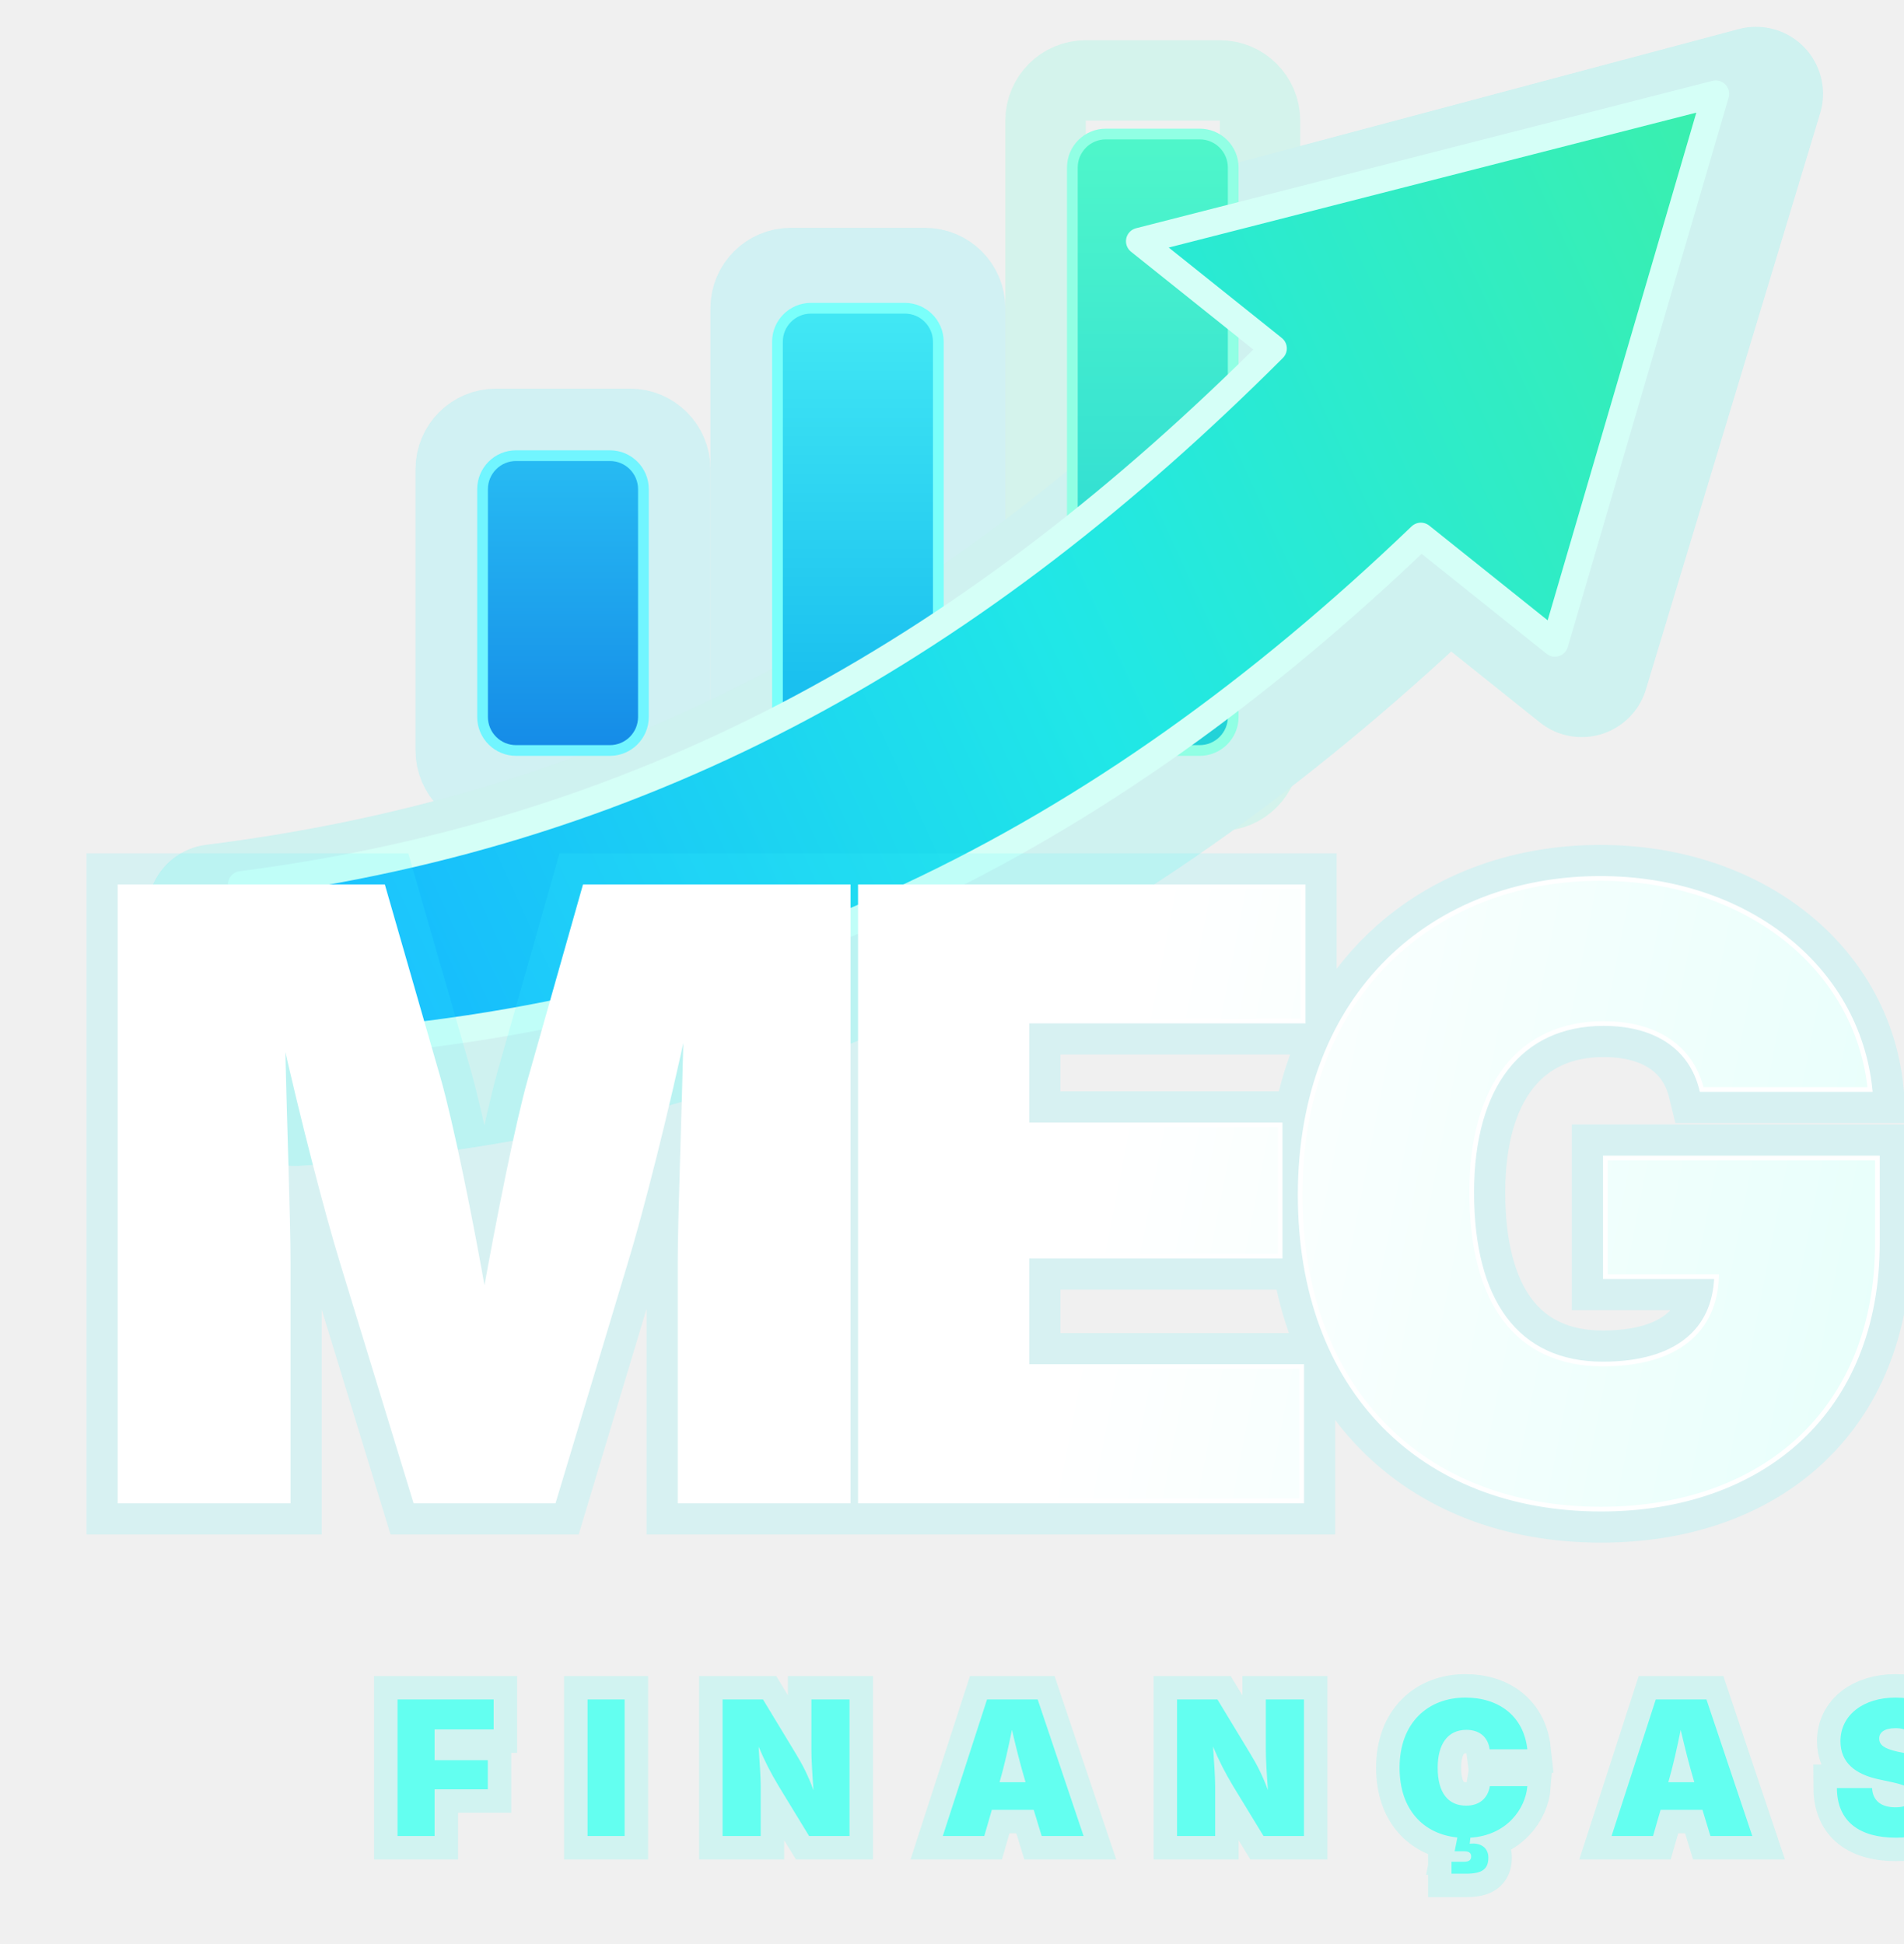
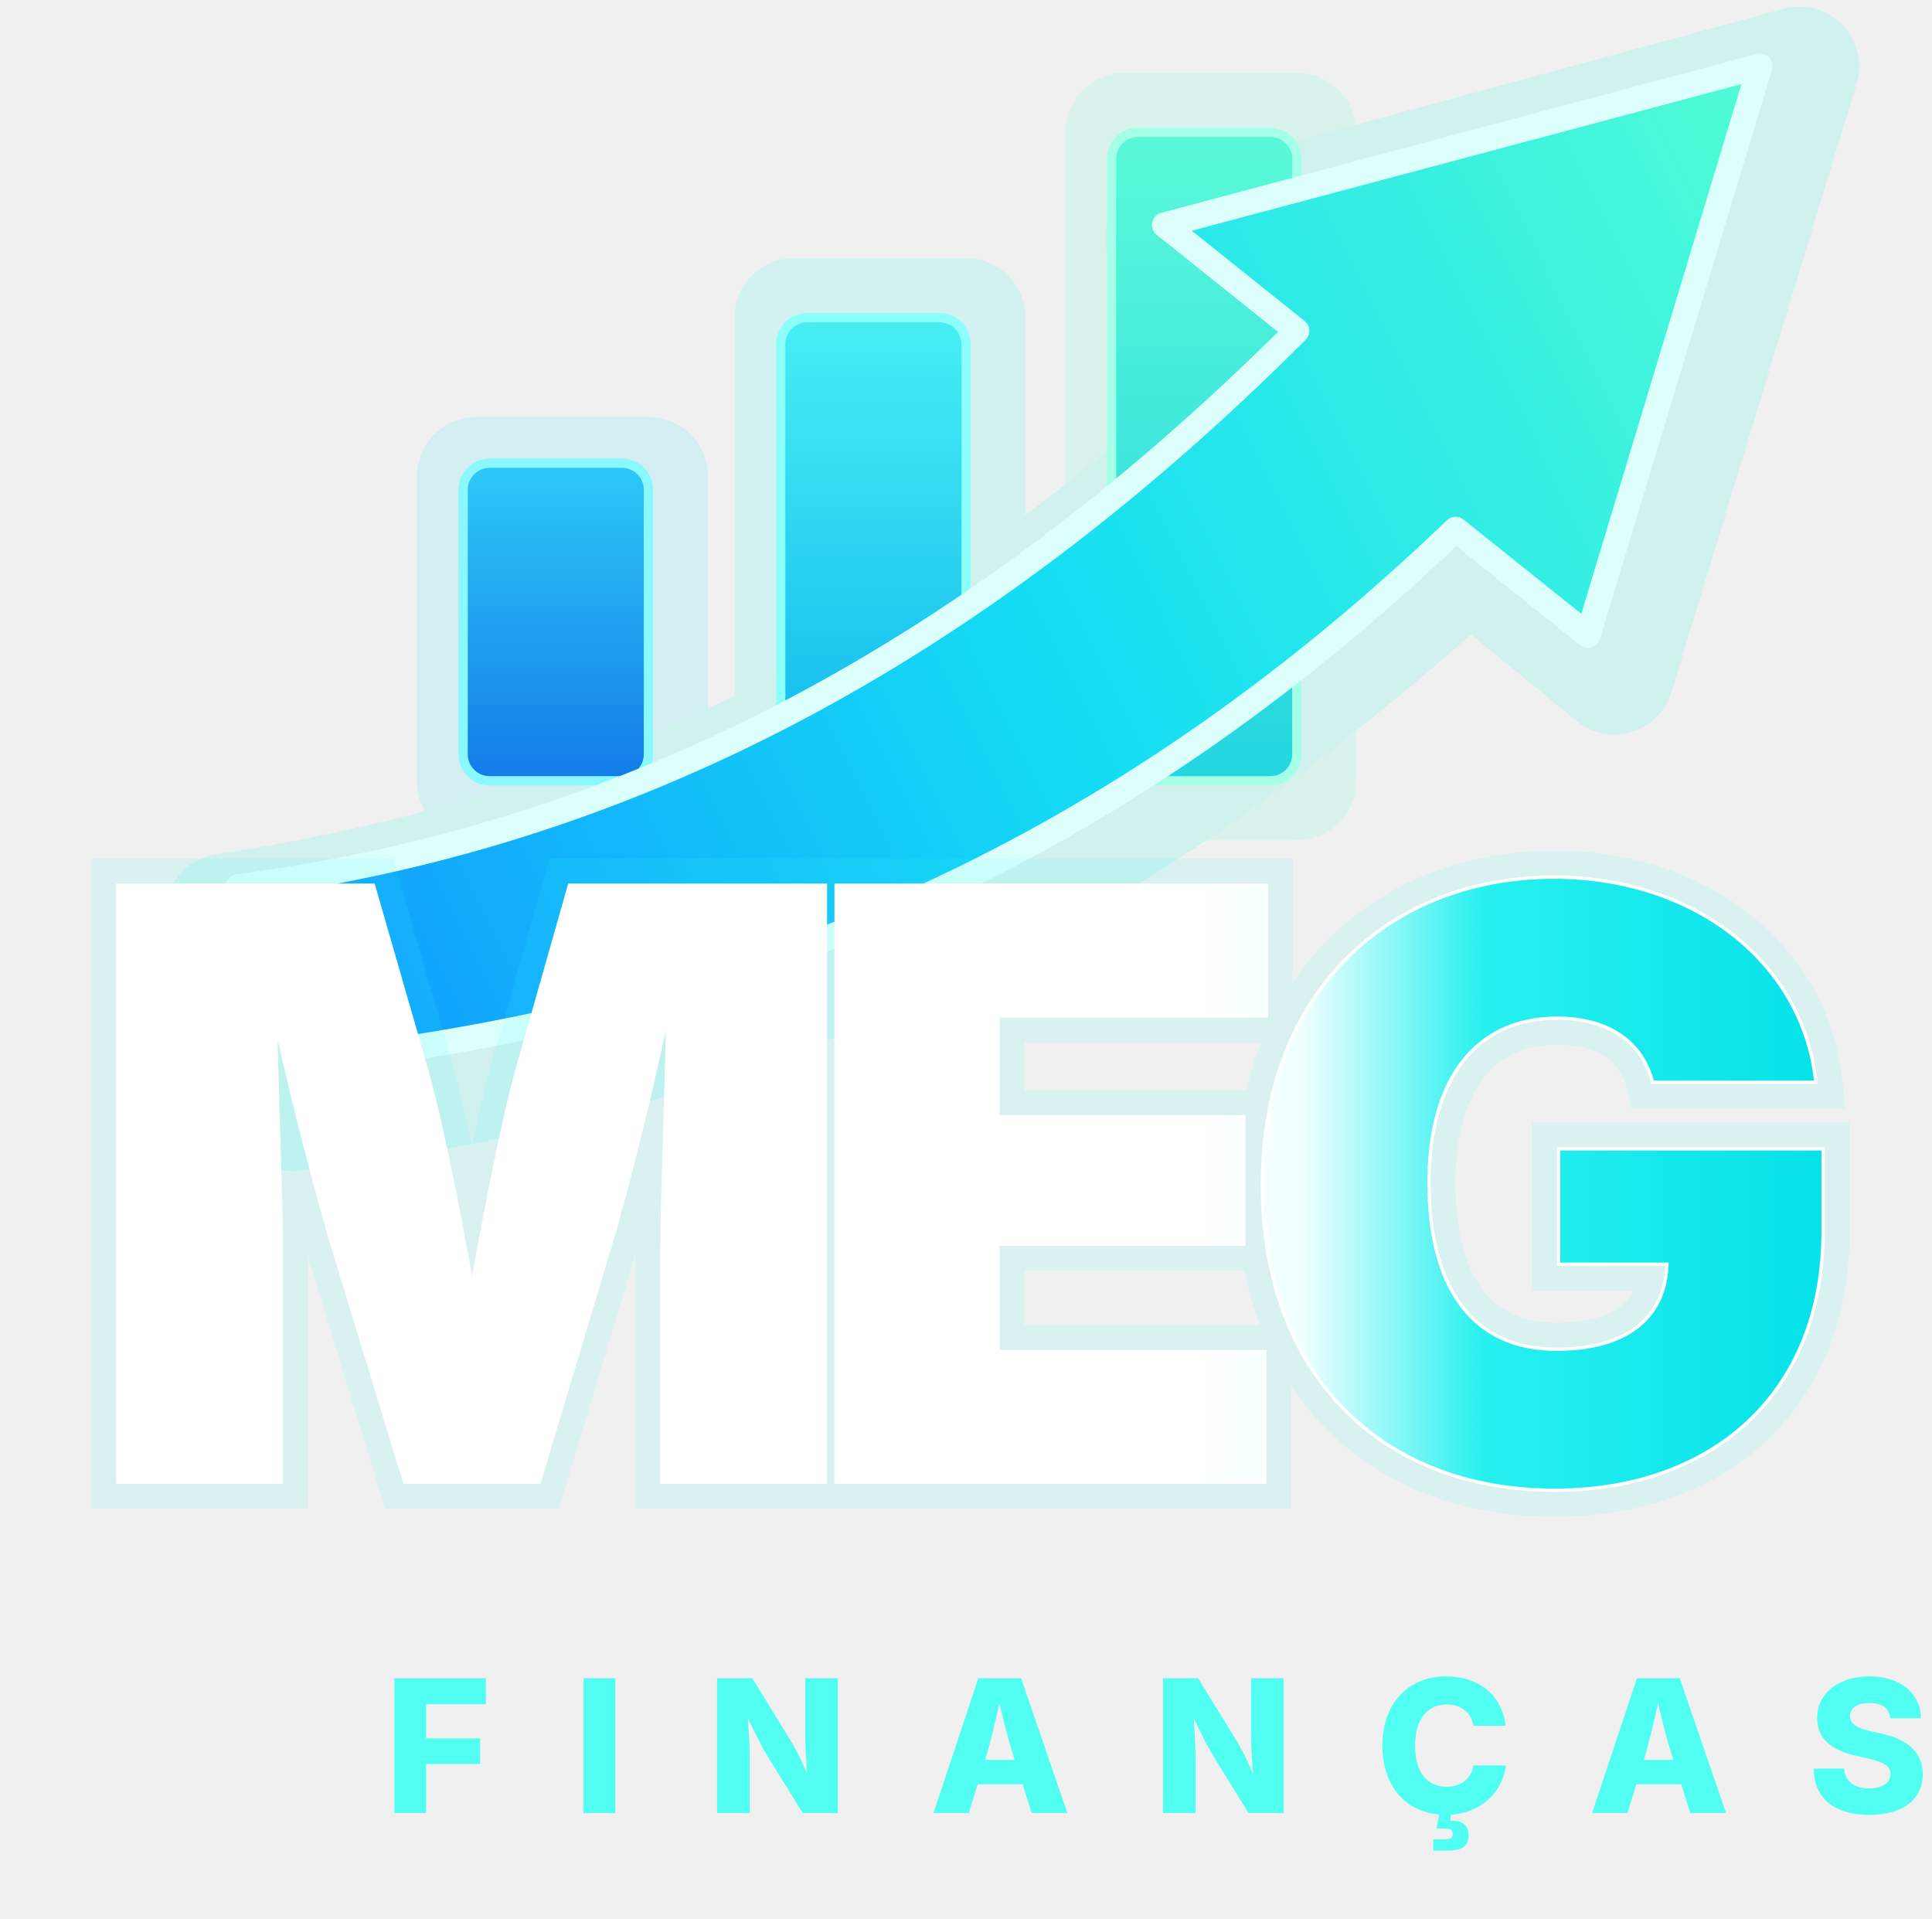
- <svg xmlns="http://www.w3.org/2000/svg" viewBox="40 0 142 145" role="img" aria-labelledby="title desc">
+ <svg xmlns="http://www.w3.org/2000/svg" viewBox="38 0 146 145" role="img" aria-labelledby="title desc">
  <defs>
-     <linearGradient id="megArrow" x1="58" y1="58" x2="171" y2="6" gradientUnits="userSpaceOnUse">
-       <stop stop-color="#16b9ff" />
-       <stop offset=".48" stop-color="#20e7e7" />
-       <stop offset="1" stop-color="#3cf0aa" />
+     <linearGradient id="megArrow" x1="55" y1="63" x2="176" y2="3" gradientUnits="userSpaceOnUse">
+       <stop stop-color="#119cff" />
+       <stop offset=".46" stop-color="#14ddf3" />
+       <stop offset="1" stop-color="#54ffd2" />
    </linearGradient>
-     <linearGradient id="barA" x1="76" y1="56" x2="76" y2="12" gradientUnits="userSpaceOnUse">
-       <stop stop-color="#158be7" />
-       <stop offset="1" stop-color="#39ecff" />
+     <linearGradient id="barA" x1="77" y1="58" x2="77" y2="25" gradientUnits="userSpaceOnUse">
+       <stop stop-color="#147ee8" />
+       <stop offset="1" stop-color="#39eaff" />
    </linearGradient>
-     <linearGradient id="barB" x1="99" y1="56" x2="99" y2="7" gradientUnits="userSpaceOnUse">
-       <stop stop-color="#13b9ee" />
-       <stop offset="1" stop-color="#59fff7" />
+     <linearGradient id="barB" x1="101" y1="58" x2="101" y2="14" gradientUnits="userSpaceOnUse">
+       <stop stop-color="#11b9ee" />
+       <stop offset="1" stop-color="#57fff6" />
    </linearGradient>
-     <linearGradient id="barC" x1="121" y1="56" x2="121" y2="0" gradientUnits="userSpaceOnUse">
-       <stop stop-color="#22d1d8" />
-       <stop offset="1" stop-color="#59ffc7" />
+     <linearGradient id="barC" x1="126" y1="58" x2="126" y2="2" gradientUnits="userSpaceOnUse">
+       <stop stop-color="#24d6df" />
+       <stop offset="1" stop-color="#63ffd8" />
    </linearGradient>
-     <linearGradient id="megWord" x1="45" y1="92" x2="179" y2="118" gradientUnits="userSpaceOnUse">
-       <stop stop-color="#ffffff" />
-       <stop offset=".55" stop-color="#ffffff" />
-       <stop offset="1" stop-color="#e7fffb" />
+     <linearGradient id="megWord" x1="44" y1="101" x2="180" y2="101" gradientUnits="userSpaceOnUse">
+       <stop offset="0" stop-color="#ffffff" />
+       <stop offset=".62" stop-color="#ffffff" />
+       <stop offset=".68" stop-color="#efffff" />
+       <stop offset=".78" stop-color="#27f0ef" />
+       <stop offset="1" stop-color="#00dfe8" />
    </linearGradient>
  </defs>
-   <g opacity=".18" aria-hidden="true">
-     <rect x="74" y="32" width="16" height="27" rx="3" fill="none" stroke="#40f5ff" stroke-width="6" />
-     <rect x="96" y="20" width="16" height="39" rx="3" fill="none" stroke="#40f5ff" stroke-width="6" />
-     <rect x="118" y="6" width="16" height="53" rx="3" fill="none" stroke="#55ffd6" stroke-width="6" />
-     <path d="M56 68c32-4 57-18 80-41l-10-8 45-12-13 43-10-8c-25 24-52 38-86 40z" fill="none" stroke="#35f7ef" stroke-width="10" stroke-linejoin="round" />
+   <g opacity=".16" aria-hidden="true">
+     <rect x="72" y="34" width="17" height="27" rx="2" fill="none" stroke="#38e9ff" stroke-width="5" />
+     <rect x="96" y="22" width="17" height="39" rx="2" fill="none" stroke="#42f7ff" stroke-width="5" />
+     <rect x="121" y="8" width="17" height="53" rx="2" fill="none" stroke="#67ffd8" stroke-width="5" />
+     <path d="M55 69c33-5 58-19 82-43l-11-8 48-13-14 46-11-9c-26 24-54 38-89 42z" fill="none" stroke="#2ff7ef" stroke-width="9" stroke-linejoin="round" />
  </g>
-   <rect x="76" y="34" width="12" height="22" rx="2.5" fill="url(#barA)" stroke="#71f5ff" stroke-width=".8" />
-   <rect x="98" y="23" width="12" height="33" rx="2.5" fill="url(#barB)" stroke="#7afffb" stroke-width=".8" />
-   <rect x="120" y="10" width="12" height="46" rx="2.5" fill="url(#barC)" stroke="#91ffe4" stroke-width=".8" />
-   <path d="M58 66c31-4 55-18 77-40l-10-8 43-11-12 41-10-8c-24 23-50 36-83 38z" fill="url(#megArrow)" stroke="#d5fff7" stroke-width="2" stroke-linejoin="round" />
-   <text x="46" y="112" fill="none" stroke="#39f7ff" stroke-width="5" opacity=".14" font-family="Inter,Segoe UI,Arial,sans-serif" font-size="63" font-weight="900" letter-spacing="-5">MEG</text>
-   <text x="46" y="112" fill="url(#megWord)" stroke="#ffffff" stroke-width=".35" font-family="Inter,Segoe UI,Arial,sans-serif" font-size="63" font-weight="900" letter-spacing="-5">MEG</text>
-   <text x="69" y="137" fill="none" stroke="#42fff3" stroke-width="3.5" opacity=".18" font-family="Inter,Segoe UI,Arial,sans-serif" font-size="14" font-weight="850" letter-spacing="6">FINANÇAS</text>
-   <text x="69" y="137" fill="#63fff0" font-family="Inter,Segoe UI,Arial,sans-serif" font-size="14" font-weight="850" letter-spacing="6">FINANÇAS</text>
+   <rect x="73" y="35" width="14" height="24" rx="2" fill="url(#barA)" stroke="#8af9ff" stroke-width=".7" />
+   <rect x="97" y="24" width="14" height="35" rx="2" fill="url(#barB)" stroke="#8afffb" stroke-width=".7" />
+   <rect x="122" y="10" width="14" height="49" rx="2" fill="url(#barC)" stroke="#a3ffe6" stroke-width=".7" />
+   <path d="M56 67c31-4 57-19 80-42l-10-8 45-12-13 43-10-8c-24 23-51 36-85 40z" fill="url(#megArrow)" stroke="#ddfffb" stroke-width="1.9" stroke-linejoin="round" />
+   <text x="44" y="112" fill="none" stroke="#31f6ff" stroke-width="4" opacity=".12" font-family="Inter,Segoe UI,Arial,sans-serif" font-size="62" font-weight="900" letter-spacing="-5">MEG</text>
+   <text x="44" y="112" fill="url(#megWord)" stroke="#ffffff" stroke-width=".25" font-family="Inter,Segoe UI,Arial,sans-serif" font-size="62" font-weight="900" letter-spacing="-5">MEG</text>
+   <text x="67" y="137" fill="#50fff2" font-family="Inter,Segoe UI,Arial,sans-serif" font-size="14" font-weight="760" letter-spacing="6.1">FINANÇAS</text>
</svg>
